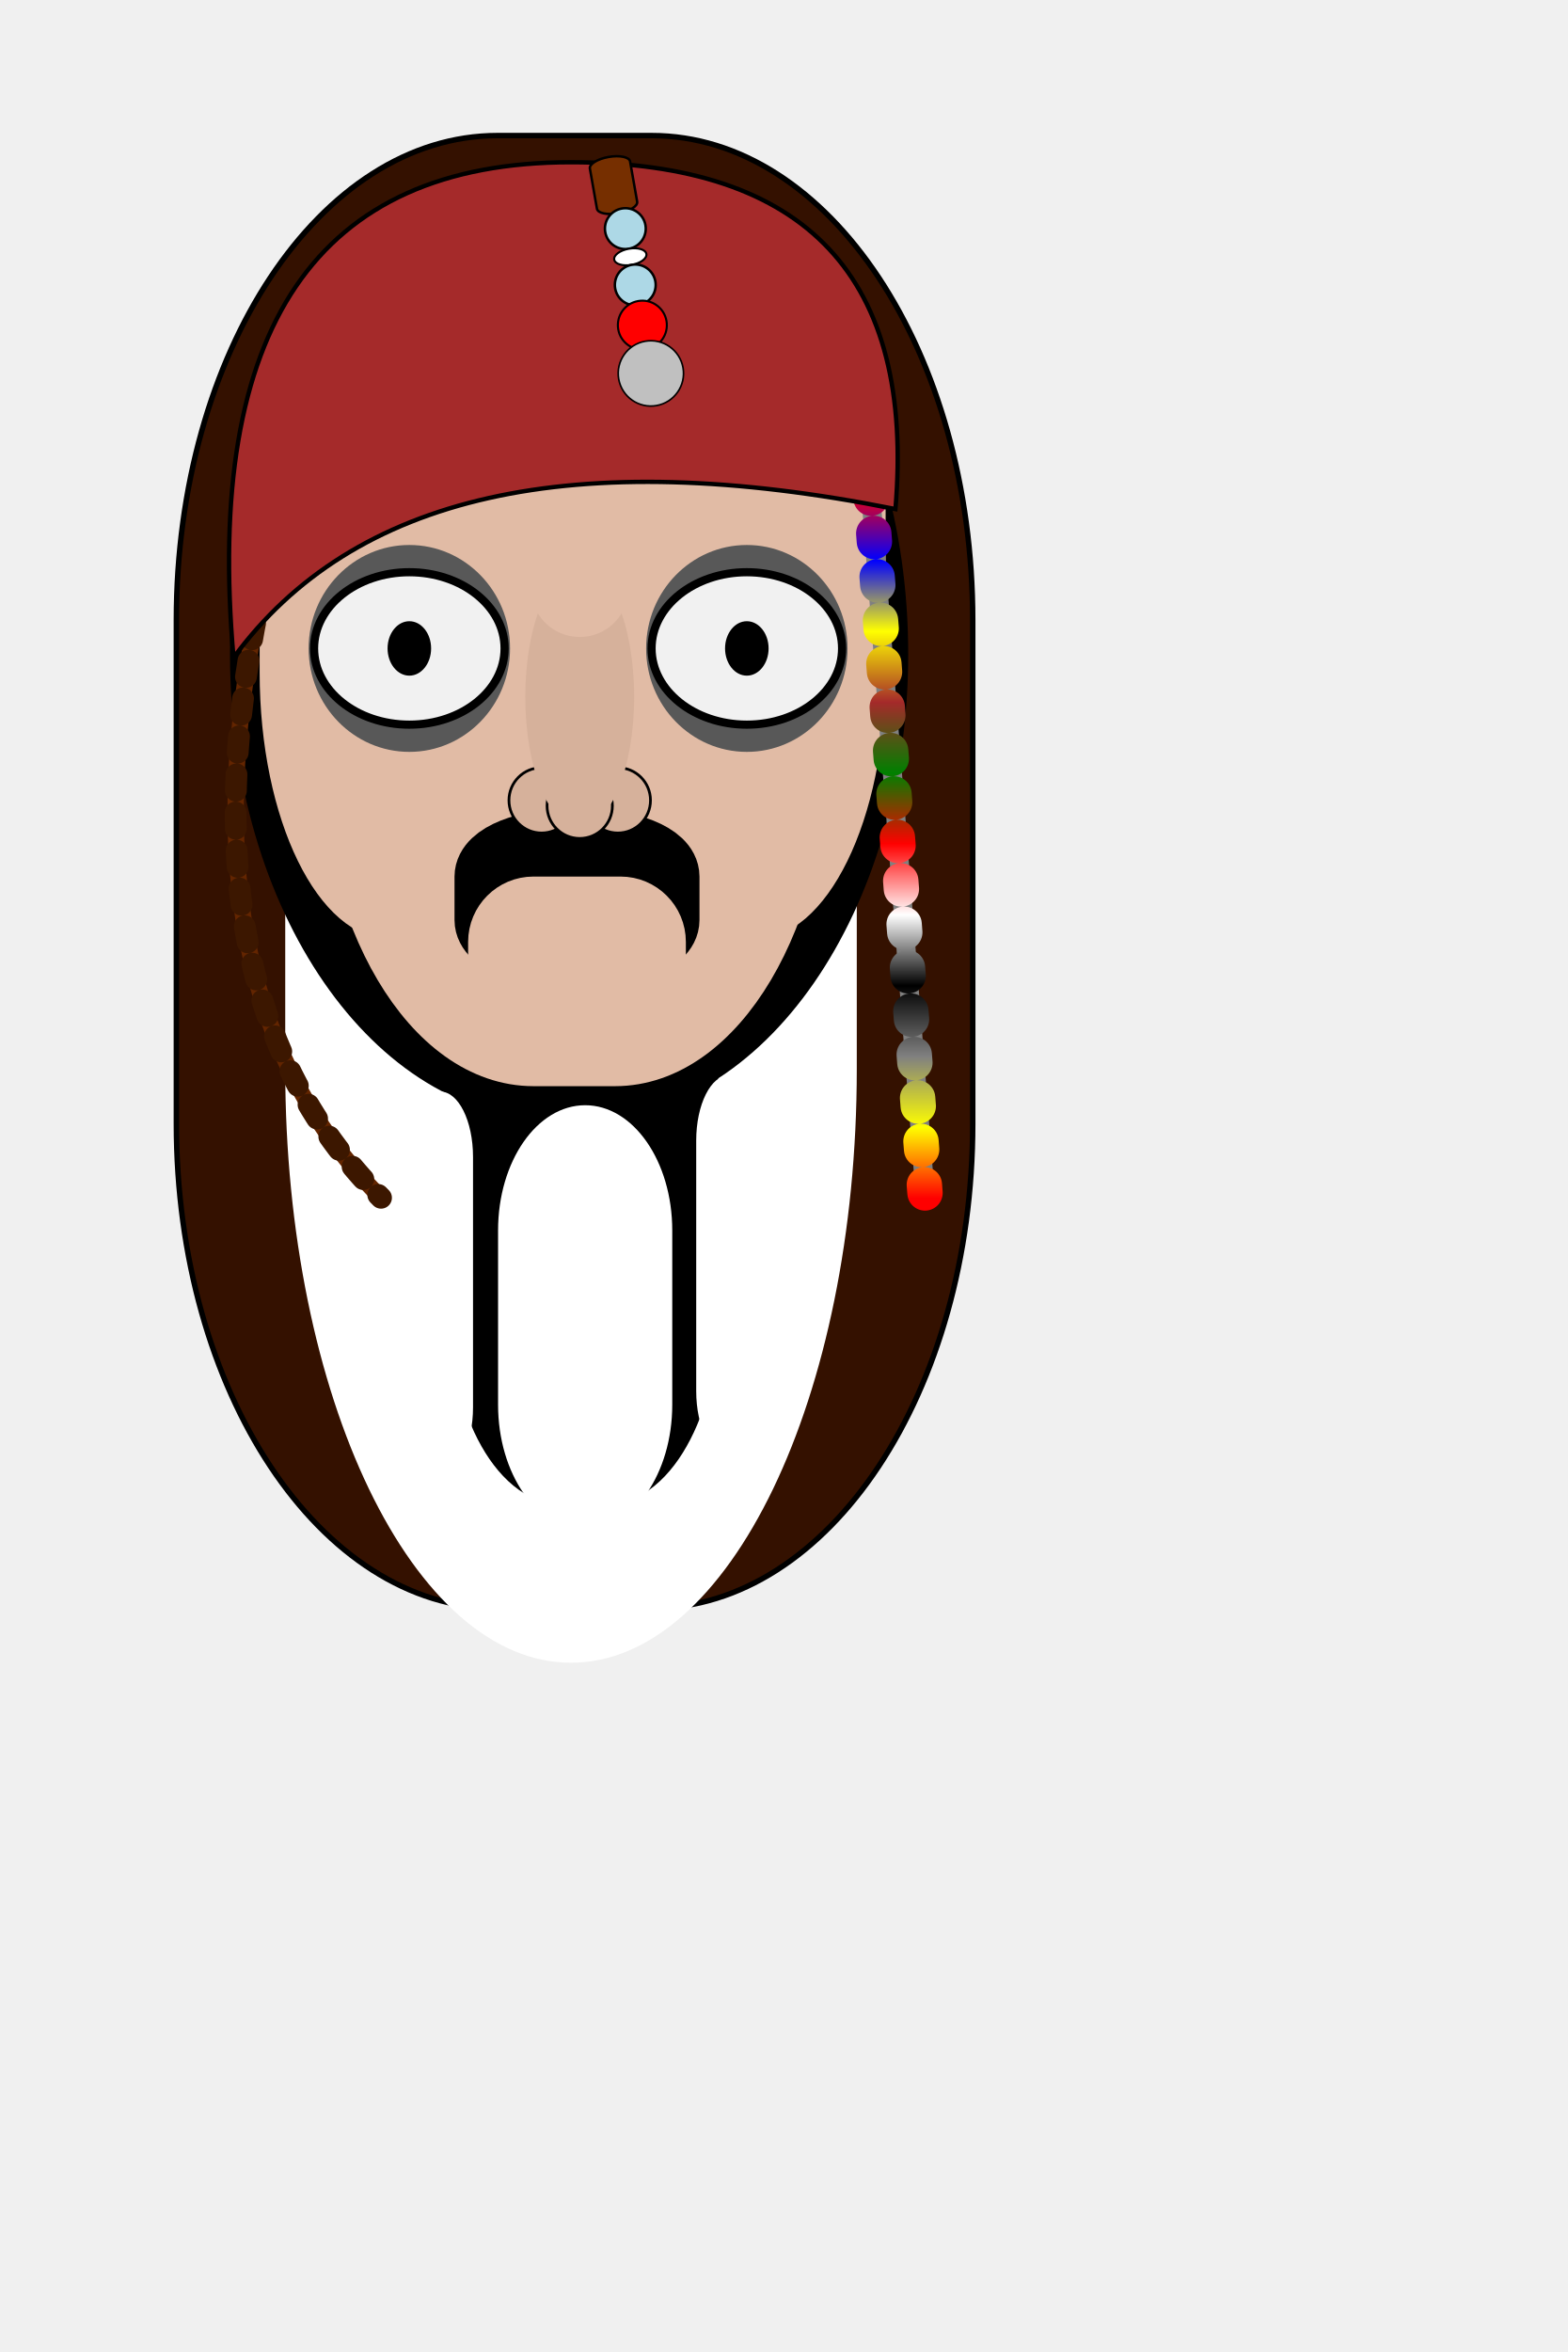
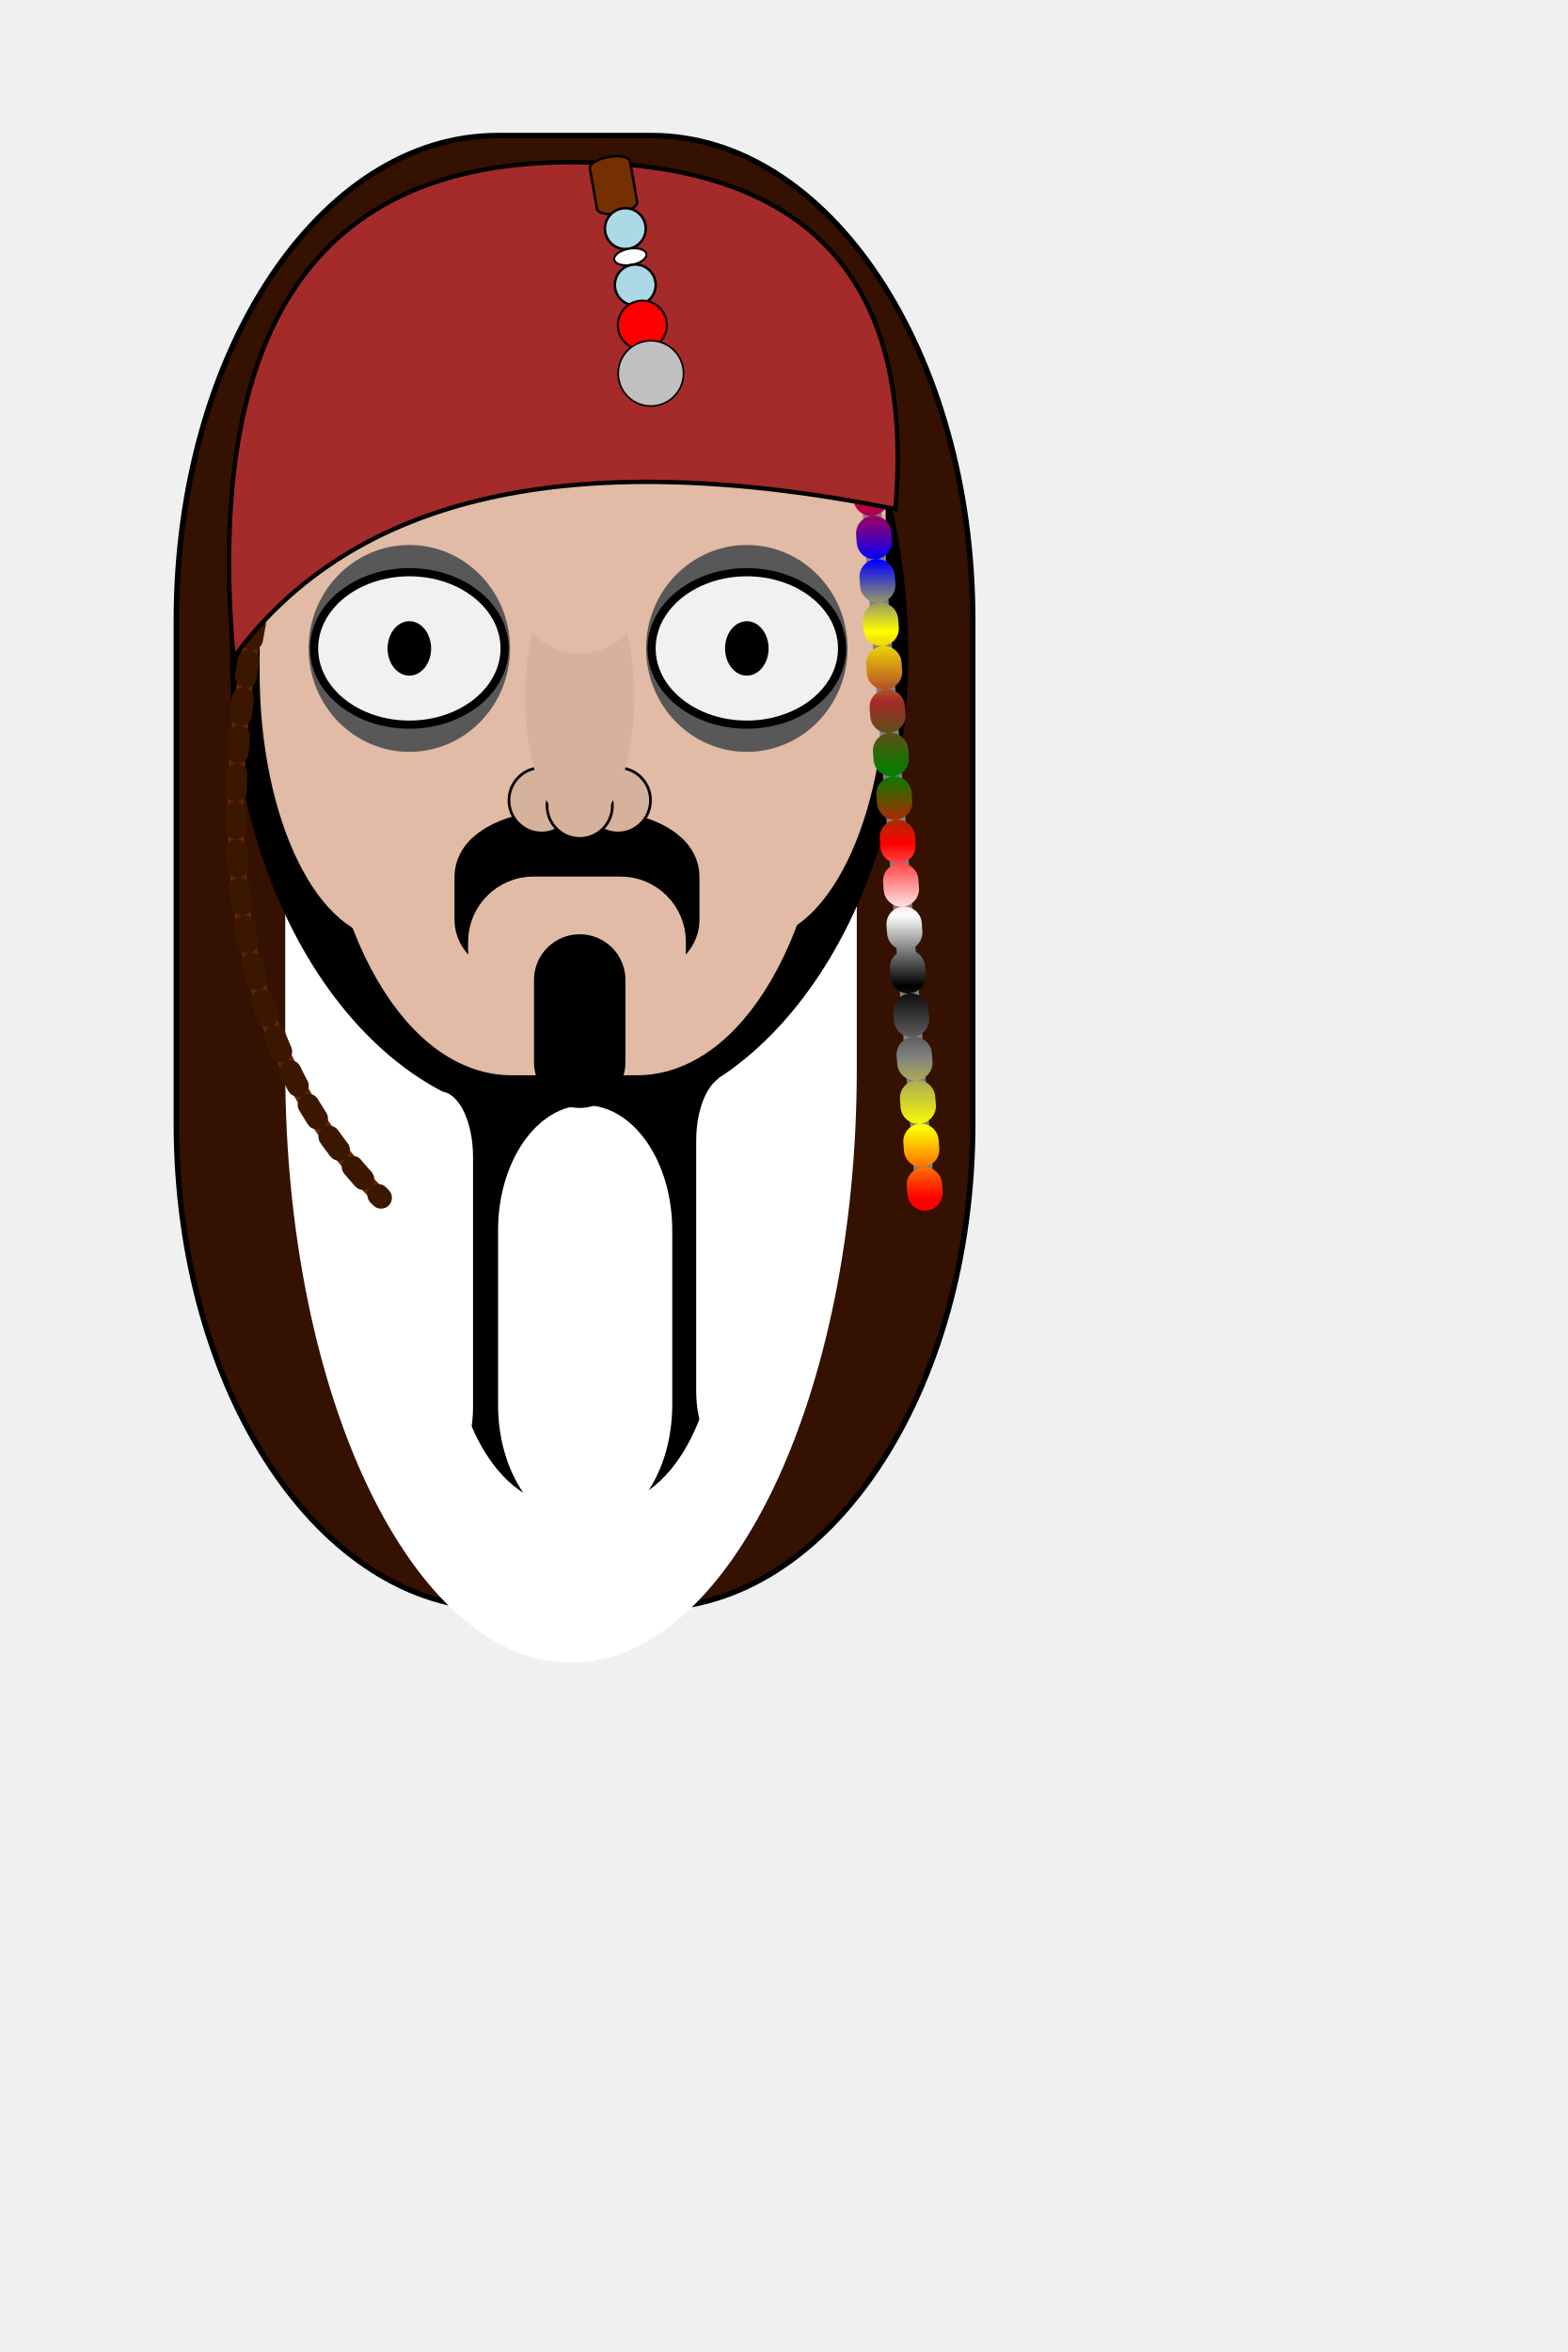
<svg xmlns="http://www.w3.org/2000/svg" xmlns:xlink="http://www.w3.org/1999/xlink" width="720" height="1080">
  <linearGradient id="three_stops" x1="0%" y1="0%" x2="0%" y2="100%">
    <stop offset="0%" style="stop-color: red;" />
    <stop offset="10%" style="stop-color: blue" />
    <stop offset="20%" style="stop-color: yellow;" />
    <stop offset="30%" style="stop-color: brown;" />
    <stop offset="40%" style="stop-color: green;" />
    <stop offset="50%" style="stop-color: red;" />
    <stop offset="60%" style="stop-color: white;" />
    <stop offset="70%" style="stop-color: black;" />
    <stop offset="80%" style="stop-color: grey;" />
    <stop offset="90%" style="stop-color: yellow;" />
    <stop offset="100%" style="stop-color: red;" />
  </linearGradient>
  <g transform="scale(0.25) translate(-500,-300)">
    <rect id="head" x="824" y="549" height="2705" width="1463" fill="#341100" stroke="black" stroke-width="10" rx="590" ry="890" />
    <rect id="head" x="1024" y="649" height="2705" width="1050" fill="white" stroke="none" rx="590" ry="1090" />
    <rect id="head" x="924" y="649" height="1705" width="1243" fill="black" stroke="black" stroke-width="3" rx="590" ry="890" />
    <rect x="1368" y="2020" height="1000" width="410" rx="170" ry="330" fill="black" stroke-width="90" stroke="black" />
    <rect x="1415" y="2330" height="780" width="320" rx="970" ry="230" fill="white" stroke-width="90" stroke="none" />
    <rect id="face" x="977" y="700" height="1325" width="1150" fill="#E1BBA5" stroke="none" rx="240" ry="490" />
-     <rect id="face" x="1130" y="1000" height="1250" width="850" fill="#E1BBA5" stroke="#E1BBA5" stroke-width="90" rx="350" ry="590" />
+     <rect id="face" x="1130" y="1000" height="1230" width="850" fill="#E1BBA5" stroke="#E1BBA5" stroke-width="90" rx="310" ry="590" />
    <path id="hairbraids" stroke="#632500" fill="none" stroke-width="30" stroke-linecap="round" d="M 999 1308 Q 800 2100 1200 2500" />
    <path id="hairbraids" stroke="#3C1700" fill="none" stroke-dasharray="30,40" stroke-width="40" stroke-linecap="round" d="M 999 1308 Q 800 2100 1200 2500" />
    <g id="earbeads">
      <line x1="2099" y1="1200" x2="2200" y2="2500" stroke-width="35" stroke-linecap="round" stroke="grey" />
      <line x1="2099" y1="1200" x2="2200" y2="2500" stroke-width="65" stroke-dasharray="15,65" stroke-linecap="round" stroke="url(#three_stops)" />
    </g>
    <path id="bandana" stroke="black" stroke-width="8" fill="brown" d="M 929 1508 Q 1259 1058 2145 1235, 2199 598, 1549 598, 849 598,929 1508 " />
    <g id="bandana_decor" transform="scale(0.75) rotate(350,2945, -2350)">
      <rect x="1575" y="600" height="140" width="100" stroke="black" fill="#762F00" stroke-width="6" rx="2300" ry="20" />
      <circle id="first" cx="1635" cy="780" r="50" fill="lightblue" stroke="black" stroke-width="6" />
      <ellipse cx="1635" cy="850" rx="40" ry="20" fill="white" stroke-width="5" stroke="black" />
      <use xlink:href="#first" x="0" y="140" />
      <circle cx="1635" cy="1020" r="60" stroke="black" stroke-width="5" fill="red" />
      <circle cx="1635" cy="1140" r="80" fill="silver" stroke="black" stroke-width="4" />
    </g>
    <g id="eyes">
      <ellipse cx="1252" cy="1491" rx="185" ry="190" stroke="none" fill="#585858" />
      <ellipse cx="1252" cy="1491" rx="175" ry="140" stroke="black" stroke-width="15" fill="#F1F1F1" />
      <ellipse cx="1252" cy="1491" rx="40" ry="50" fill="black" stroke="none" />
    </g>
    <use xlink:href="#eyes" x="620" y="0" />
    <rect x="1400" y="1850" stroke="black" stroke-width="130" ry="60" rx="150" fill="black" height="200" width="320" />
    <rect x="1400" y="1950" stroke="#E1BBA5" stroke-width="80" ry="80" rx="80" fill="#E1BBA5" height="270" width="320" />
+     <line x1="1565" y1="2251" x2="1565" y2="2100" stroke="black" stroke-linecap="round" stroke-width="168" />
    <rect id="leftspace" x="1779" y="2275" height="700" width="120" fill="white" rx="90" ry="120" stroke="none" />
    <use xlink:href="#leftspace" x="-530" y="30" />
    <g id="nose">
      <use xlink:href="#mid" x="-70" y="-10" />
      <use xlink:href="#mid" x="70" y="-10" />
      <circle id="mid" cx="1565" cy="1780" r="60" stroke="black" fill="#D6B19B" stroke-width="5" />
      <ellipse cx="1565" cy="1580" rx="100" ry="240" fill="#D6B19B" stroke="none" />
-       <circle id="mid" cx="1565" cy="1380" r="90" stroke="none" fill="#E1BBA5" stroke-width="5" />
+       <circle id="mid" cx="1565" cy="1380" r="120" stroke="none" fill="#E1BBA5" stroke-width="5" />
    </g>
  </g>
</svg>
